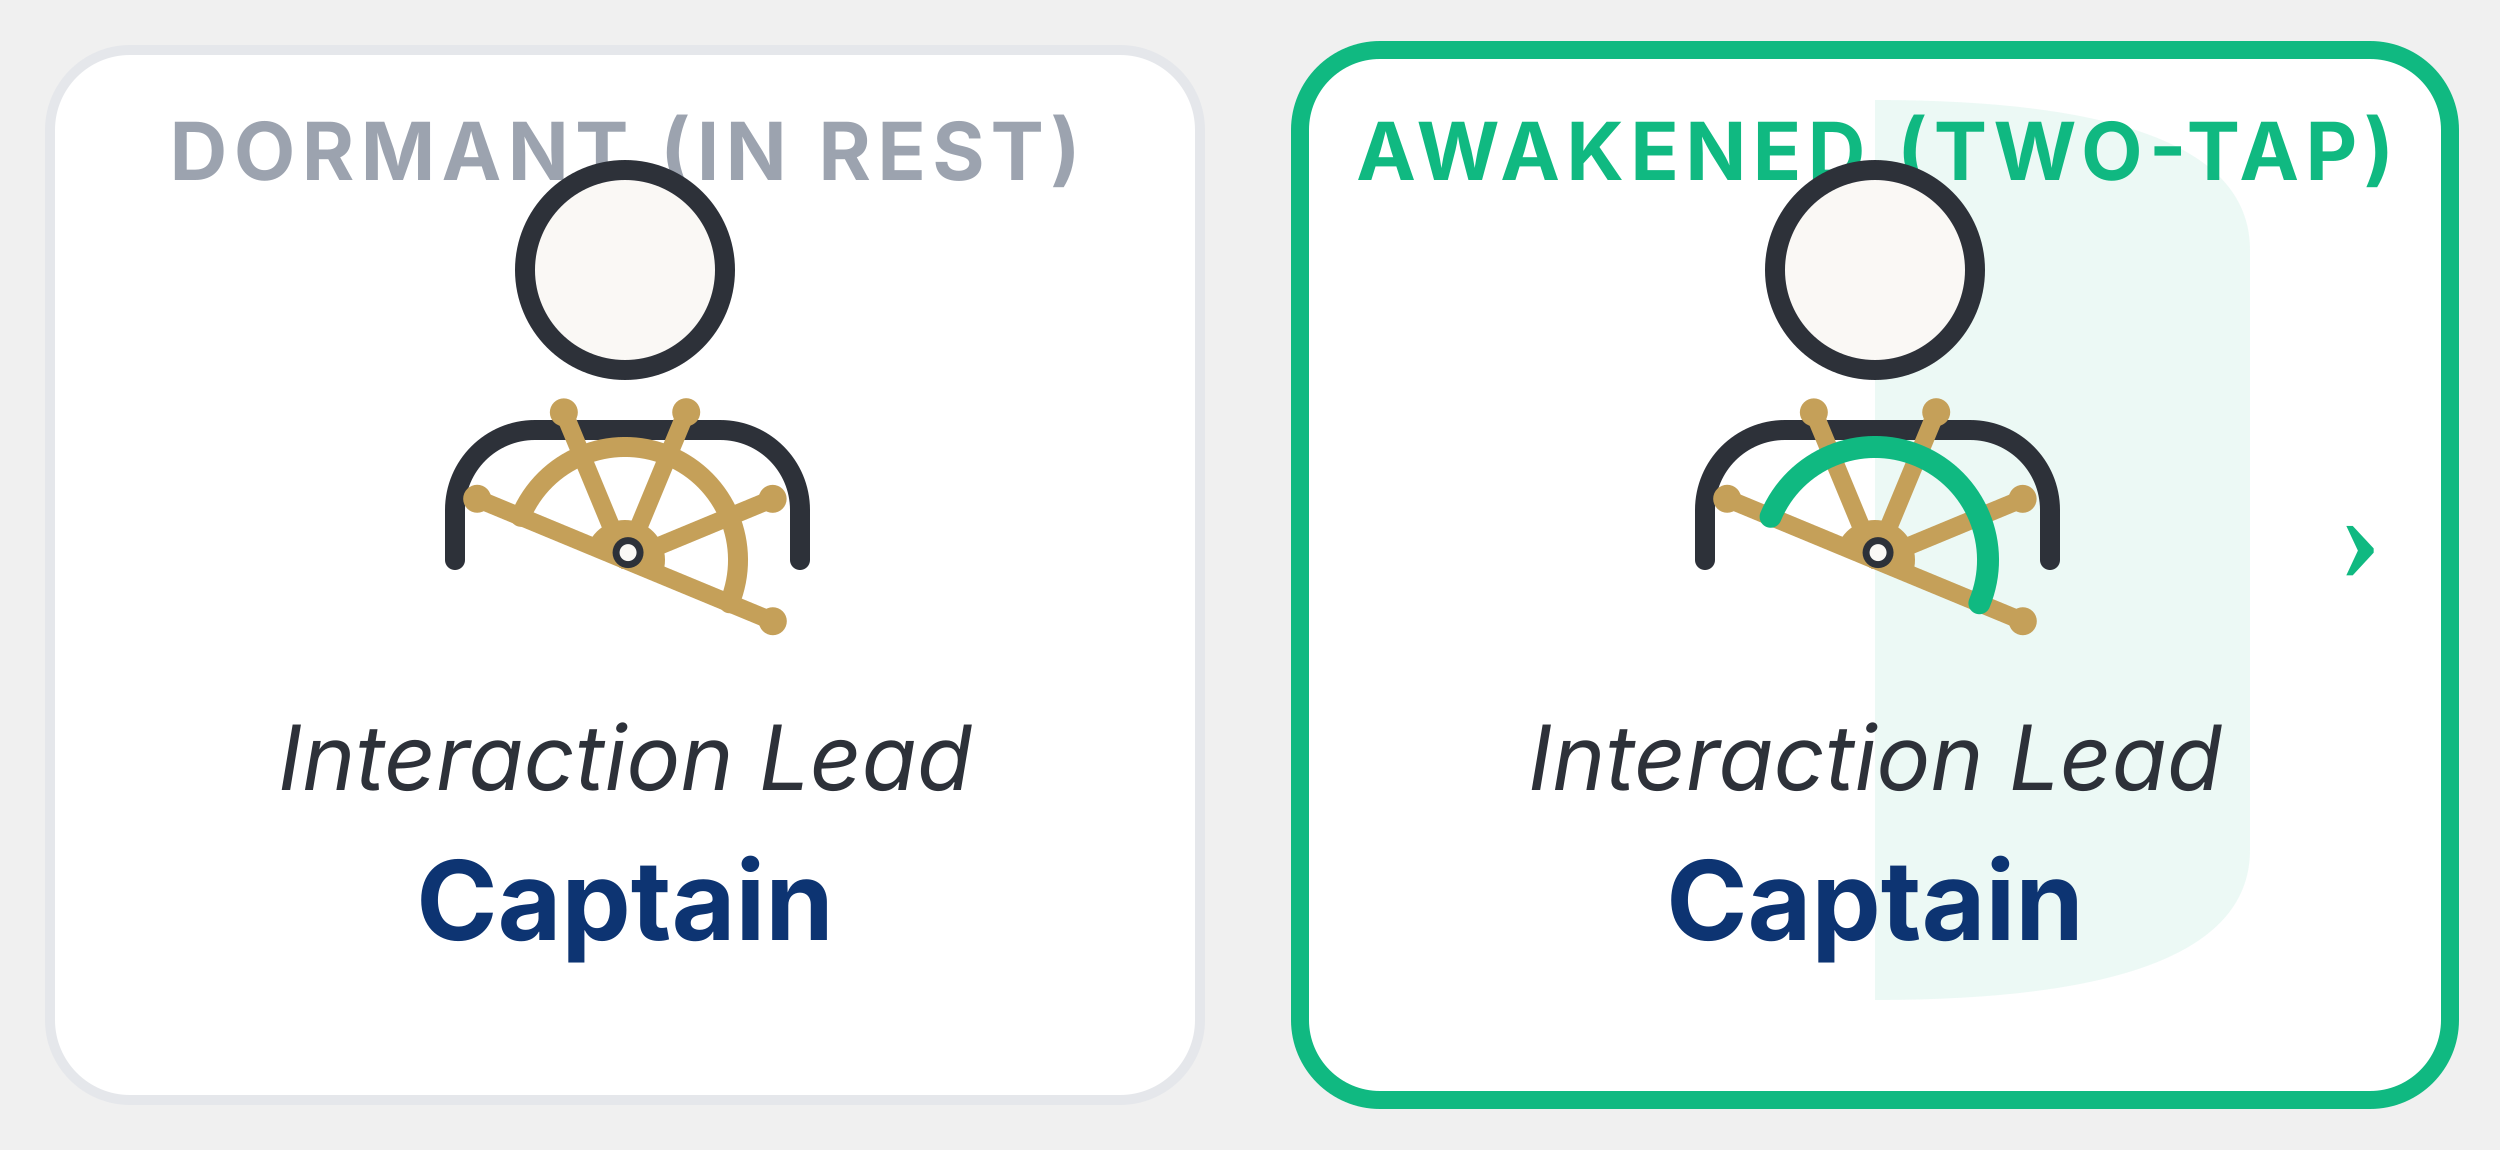
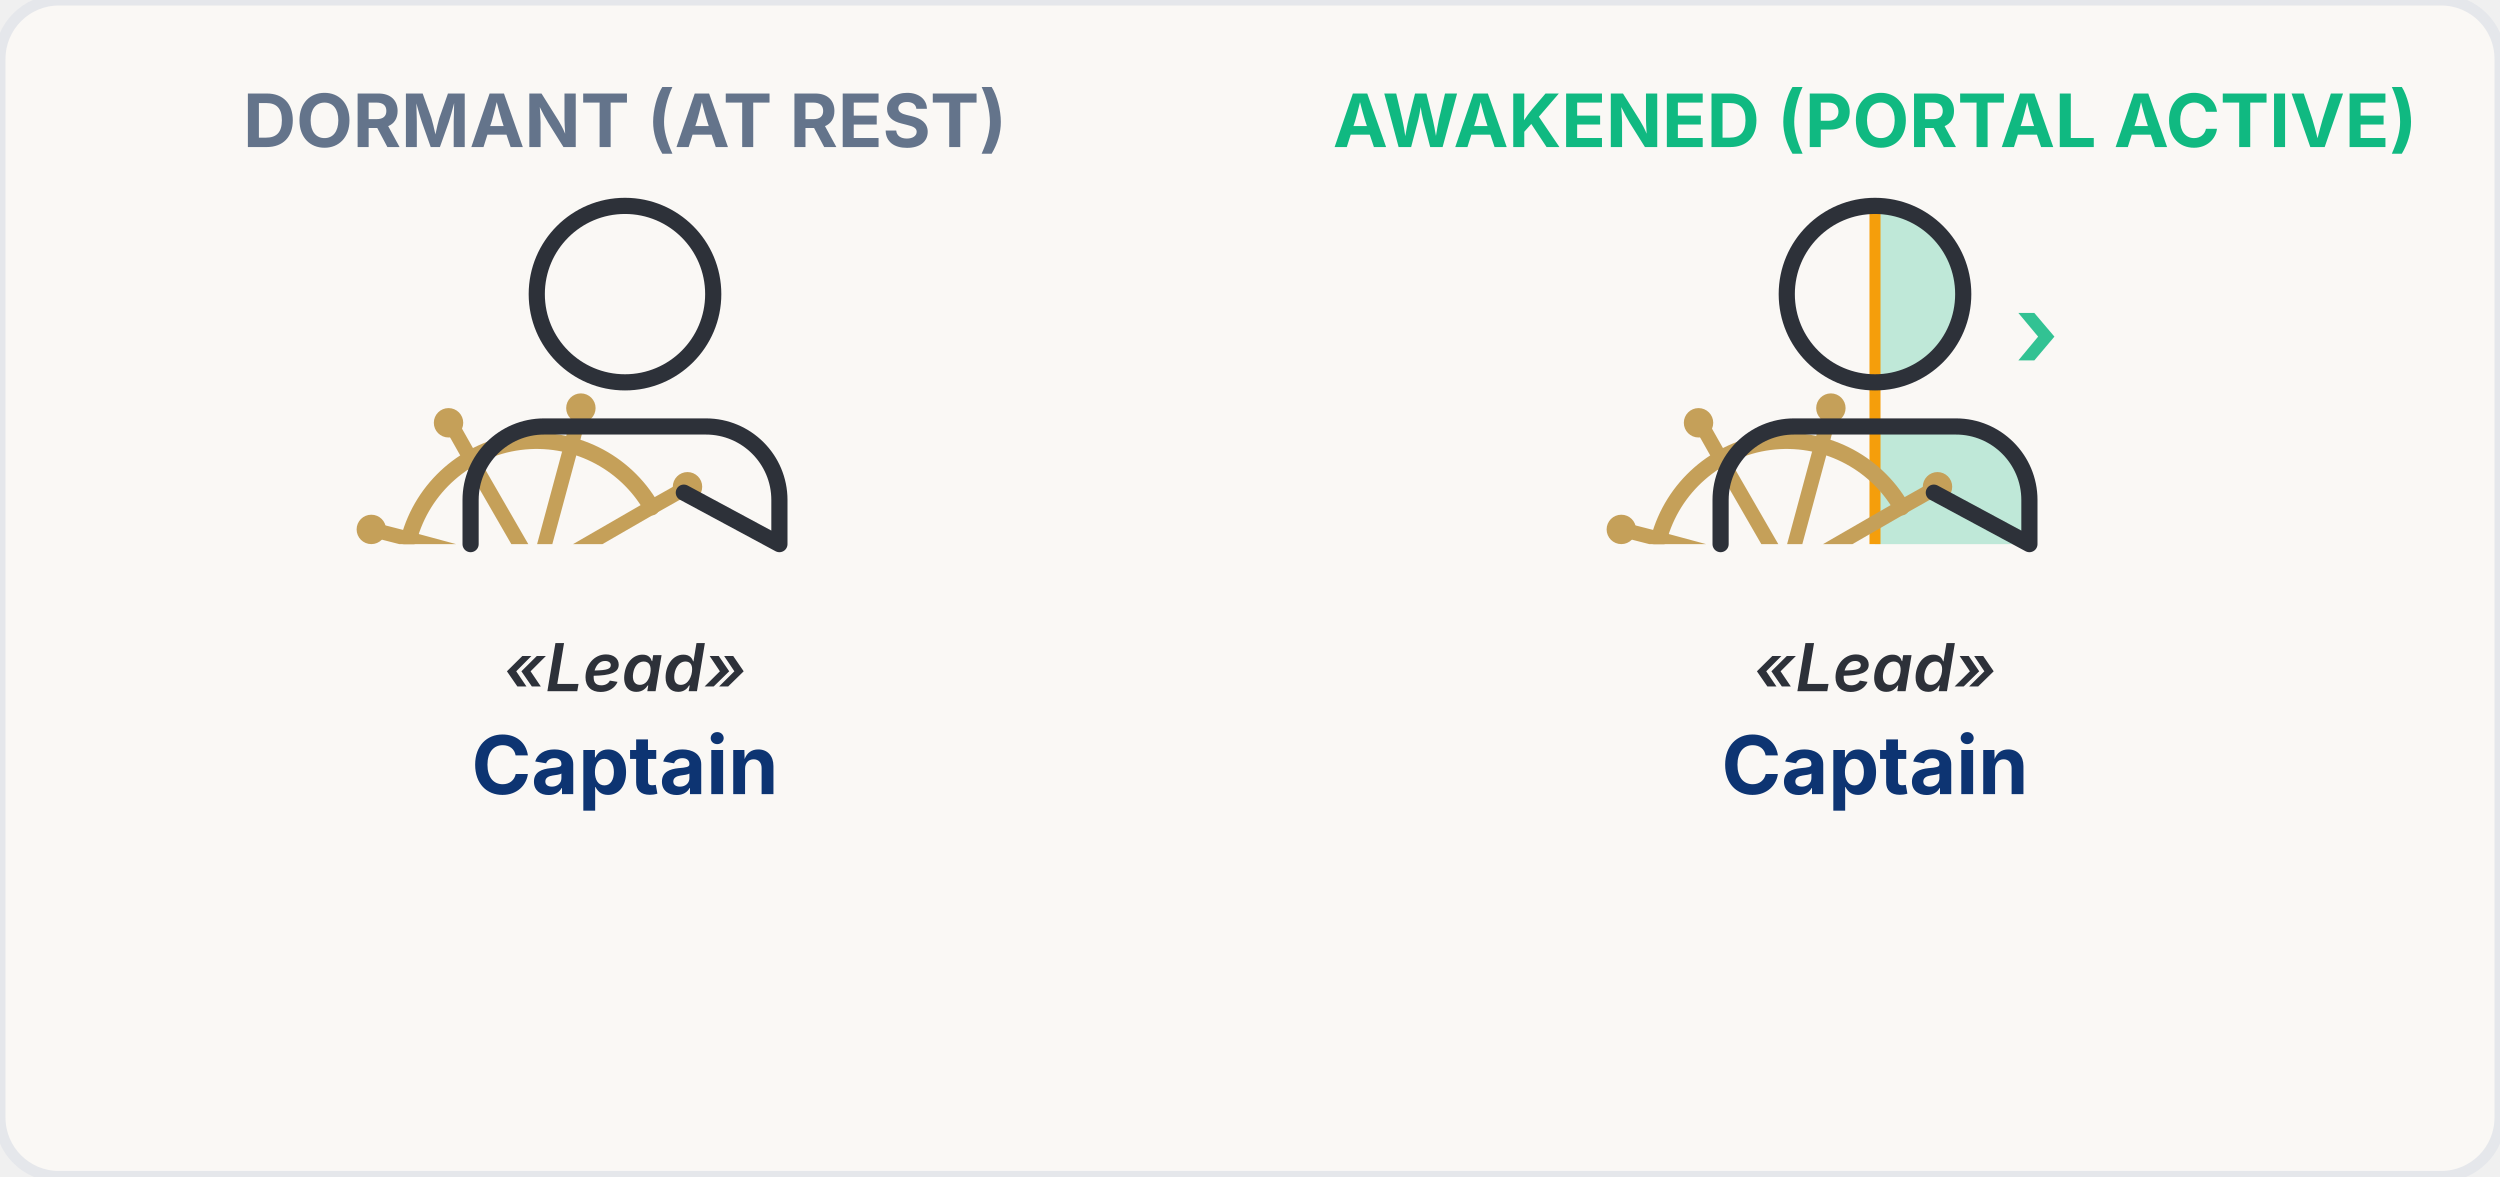
- <svg xmlns="http://www.w3.org/2000/svg" viewBox="0 0 250 115" width="500" height="230">
-   <g transform="translate(5, 0)">
-     <rect x="0" y="5" width="115" height="105" rx="8" fill="#FFFFFF" stroke="#E5E7EB" stroke-width="1" />
-     <text x="57.5" y="18" text-anchor="middle" font-family="Inter, system-ui, sans-serif" font-size="8" font-weight="700" fill="#9CA3AF" letter-spacing="0.08em">DORMANT (IN REST)</text>
-     <circle cx="57.5" cy="27" r="10" fill="#FAF8F5" stroke="#2D3139" stroke-width="2" />
-     <path d="M 75 56 v -5 a 8 8 0 0 0 -8 -8 H 48.5 a 8 8 0 0 0 -8 8 v 5 H 40.5" fill="none" stroke="#2D3139" stroke-width="2" stroke-linecap="round" stroke-linejoin="round" />
-     <g transform="translate(57.5, 56) rotate(22.5)">
-       <g stroke="#C5A059" stroke-width="1.8" stroke-linecap="round">
-         <line x1="0" y1="0" x2="0" y2="-16" />
-         <line x1="0" y1="0" x2="16" y2="0" />
-         <line x1="0" y1="0" x2="-16" y2="0" />
-         <line x1="0" y1="0" x2="11.3" y2="-11.3" />
-         <line x1="0" y1="0" x2="-11.3" y2="-11.3" />
-       </g>
-       <path d="M -11.3 0 A 11.3 11.3 0 1 1 11.3 0" fill="none" stroke="#C5A059" stroke-width="2.0" stroke-linecap="round" />
-       <g fill="#C5A059">
-         <circle cx="0" cy="-16" r="1.4" />
-         <circle cx="16" cy="0" r="1.4" />
-         <circle cx="-16" cy="0" r="1.4" />
-         <circle cx="11.3" cy="-11.3" r="1.4" />
-         <circle cx="-11.3" cy="-11.3" r="1.4" />
-       </g>
-       <path d="M -4 0 A 4 4 0 0 1 4 0 Z" fill="#C5A059" />
-       <circle cx="0" cy="-0.8" r="1.2" fill="#FAF8F5" stroke="#2D3139" stroke-width="0.7" />
+ <svg xmlns="http://www.w3.org/2000/svg" viewBox="0 0 340 160" width="340" height="160">
+   <defs>
+     <clipPath id="duality-cut-1">
+       <rect x="0" y="0" width="120" height="54" />
+     </clipPath>
+     <clipPath id="duality-cut-2">
+       <rect x="0" y="0" width="120" height="54" />
+     </clipPath>
+   </defs>
+   <rect width="340" height="160" fill="#FAF8F5" rx="8" stroke="#E5E7EB" stroke-width="1.5" />
+   <g transform="translate(25, 20)">
+     <text x="60" y="0" font-family="Inter, system-ui, sans-serif" font-size="10" font-weight="700" fill="#64748B" text-anchor="middle">DORMANT (AT REST)</text>
+     <circle cx="60" cy="20" r="12" fill="#FAF8F5" stroke="#2D3139" stroke-width="2.2" />
+     <g clip-path="url(#duality-cut-1)" stroke="#C5A059" stroke-linecap="round">
+       <line x1="48" y1="58" x2="30.6" y2="53.3" stroke-width="2.0" />
+       <line x1="48" y1="58" x2="39.0" y2="42.4" stroke-width="2.0" />
+       <line x1="48" y1="58" x2="52.7" y2="40.6" stroke-width="2.0" />
+       <line x1="48" y1="58" x2="63.6" y2="49.0" stroke-width="2.0" />
+       <path d="M 30.6 53.3 A 18 18 0 0 1 63.6 49.0" fill="none" stroke-width="2.2" />
+       <line x1="30.6" y1="53.3" x2="26.3" y2="52.2" stroke-width="2.0" />
+       <circle cx="25.5" cy="52.0" r="1.5" fill="#C5A059" />
+       <line x1="39.0" y1="42.4" x2="36.8" y2="38.5" stroke-width="2.0" />
+       <circle cx="36.0" cy="37.5" r="1.5" fill="#C5A059" />
+       <line x1="52.7" y1="40.6" x2="53.8" y2="36.3" stroke-width="2.0" />
+       <circle cx="54.0" cy="35.5" r="1.5" fill="#C5A059" />
+       <line x1="63.6" y1="49.0" x2="67.5" y2="46.8" stroke-width="2.0" />
+       <circle cx="68.5" cy="46.2" r="1.5" fill="#C5A059" />
    </g>
-     <text x="57.5" y="79" text-anchor="middle" font-family="Inter, system-ui, sans-serif" font-size="9" font-style="italic" fill="#2D3139">Interaction Lead</text>
-     <text x="57.5" y="94" text-anchor="middle" font-family="Inter, system-ui, sans-serif" font-size="11" font-weight="700" fill="#0D3472">Captain</text>
+     <path d="M 39 54 v -6 a 10 10 0 0 1 10 -10 H 71 a 10 10 0 0 1 10 10 v 6 L 68 47" fill="none" stroke="#2D3139" stroke-width="2.2" stroke-linecap="round" stroke-linejoin="round" />
+     <text x="60" y="74" font-family="Inter, system-ui, sans-serif" font-size="9" font-weight="600" font-style="italic" fill="#2D3139" text-anchor="middle">«Lead»</text>
+     <text x="60" y="88" font-family="Inter, system-ui, sans-serif" font-size="11" font-weight="700" fill="#0D3472" text-anchor="middle">Captain</text>
  </g>
-   <g transform="translate(130, 0)">
-     <rect x="0" y="5" width="115" height="105" rx="8" fill="#FFFFFF" stroke="#10B981" stroke-width="1.8" />
-     <text x="57.5" y="18" text-anchor="middle" font-family="Inter, system-ui, sans-serif" font-size="8" font-weight="700" fill="#10B981" letter-spacing="0.08em">AWAKENED (TWO-TAP)</text>
-     <path d="M 57.5 10 Q 95 10 95 25 V 85 Q 95 100 57.5 100 Z" fill="rgba(16, 185, 129, 0.08)" />
-     <circle cx="57.5" cy="27" r="10" fill="#FAF8F5" stroke="#2D3139" stroke-width="2" />
-     <path d="M 75 56 v -5 a 8 8 0 0 0 -8 -8 H 48.5 a 8 8 0 0 0 -8 8 v 5 H 40.5" fill="none" stroke="#2D3139" stroke-width="2" stroke-linecap="round" stroke-linejoin="round" />
-     <g transform="translate(57.5, 56) rotate(22.5)">
-       <g stroke="#C5A059" stroke-width="1.8" stroke-linecap="round">
-         <line x1="0" y1="0" x2="0" y2="-16" />
-         <line x1="0" y1="0" x2="16" y2="0" />
-         <line x1="0" y1="0" x2="-16" y2="0" />
-         <line x1="0" y1="0" x2="11.3" y2="-11.3" />
-         <line x1="0" y1="0" x2="-11.3" y2="-11.3" />
-       </g>
-       <path d="M -11.3 0 A 11.3 11.3 0 1 1 11.3 0" fill="none" stroke="#10B981" stroke-width="2.2" stroke-linecap="round" />
-       <g fill="#C5A059">
-         <circle cx="0" cy="-16" r="1.4" />
-         <circle cx="16" cy="0" r="1.4" />
-         <circle cx="-16" cy="0" r="1.4" />
-         <circle cx="11.3" cy="-11.3" r="1.4" />
-         <circle cx="-11.3" cy="-11.3" r="1.4" />
-       </g>
-       <path d="M -4 0 A 4 4 0 0 1 4 0 Z" fill="#C5A059" />
-       <circle cx="0" cy="-0.8" r="1.2" fill="#FAF8F5" stroke="#2D3139" stroke-width="0.7" />
+   <g transform="translate(195, 20)">
+     <text x="60" y="0" font-family="Inter, system-ui, sans-serif" font-size="10" font-weight="700" fill="#10B981" text-anchor="middle">AWAKENED (PORTAL ACTIVE)</text>
+     <path d="M 60 8 A 12 12 0 0 1 60 32 Z M 60 38 H 71 a 10 10 0 0 1 10 10 v 6 H 60 Z" fill="rgba(16, 185, 129, 0.25)" />
+     <line x1="60" y1="8" x2="60" y2="54" stroke="#F59E0B" stroke-width="1.5" />
+     <text x="82" y="30" font-family="Inter, sans-serif" font-size="14" font-weight="bold" fill="rgba(16, 185, 129, 0.85)" text-anchor="middle">›</text>
+     <circle cx="60" cy="20" r="12" fill="none" stroke="#2D3139" stroke-width="2.2" />
+     <g clip-path="url(#duality-cut-2)" stroke="#C5A059" stroke-linecap="round">
+       <line x1="48" y1="58" x2="30.6" y2="53.3" stroke-width="2.0" />
+       <line x1="48" y1="58" x2="39.0" y2="42.4" stroke-width="2.0" />
+       <line x1="48" y1="58" x2="52.7" y2="40.6" stroke-width="2.0" />
+       <line x1="48" y1="58" x2="63.6" y2="49.0" stroke-width="2.0" />
+       <path d="M 30.6 53.3 A 18 18 0 0 1 63.6 49.0" fill="none" stroke-width="2.2" />
+       <line x1="30.6" y1="53.3" x2="26.3" y2="52.2" stroke-width="2.0" />
+       <circle cx="25.5" cy="52.0" r="1.5" fill="#C5A059" />
+       <line x1="39.0" y1="42.4" x2="36.8" y2="38.5" stroke-width="2.0" />
+       <circle cx="36.0" cy="37.5" r="1.5" fill="#C5A059" />
+       <line x1="52.7" y1="40.6" x2="53.8" y2="36.3" stroke-width="2.0" />
+       <circle cx="54.0" cy="35.5" r="1.5" fill="#C5A059" />
+       <line x1="63.6" y1="49.0" x2="67.5" y2="46.8" stroke-width="2.0" />
+       <circle cx="68.5" cy="46.2" r="1.5" fill="#C5A059" />
    </g>
-     <text x="106" y="58" font-size="13" font-weight="bold" fill="#10B981" text-anchor="middle">›</text>
-     <text x="57.5" y="79" text-anchor="middle" font-family="Inter, system-ui, sans-serif" font-size="9" font-style="italic" fill="#2D3139">Interaction Lead</text>
-     <text x="57.5" y="94" text-anchor="middle" font-family="Inter, system-ui, sans-serif" font-size="11" font-weight="700" fill="#0D3472">Captain</text>
+     <path d="M 39 54 v -6 a 10 10 0 0 1 10 -10 H 71 a 10 10 0 0 1 10 10 v 6 L 68 47" fill="none" stroke="#2D3139" stroke-width="2.2" stroke-linecap="round" stroke-linejoin="round" />
+     <text x="60" y="74" font-family="Inter, system-ui, sans-serif" font-size="9" font-weight="600" font-style="italic" fill="#2D3139" text-anchor="middle">«Lead»</text>
+     <text x="60" y="88" font-family="Inter, system-ui, sans-serif" font-size="11" font-weight="700" fill="#0D3472" text-anchor="middle">Captain</text>
  </g>
</svg>
